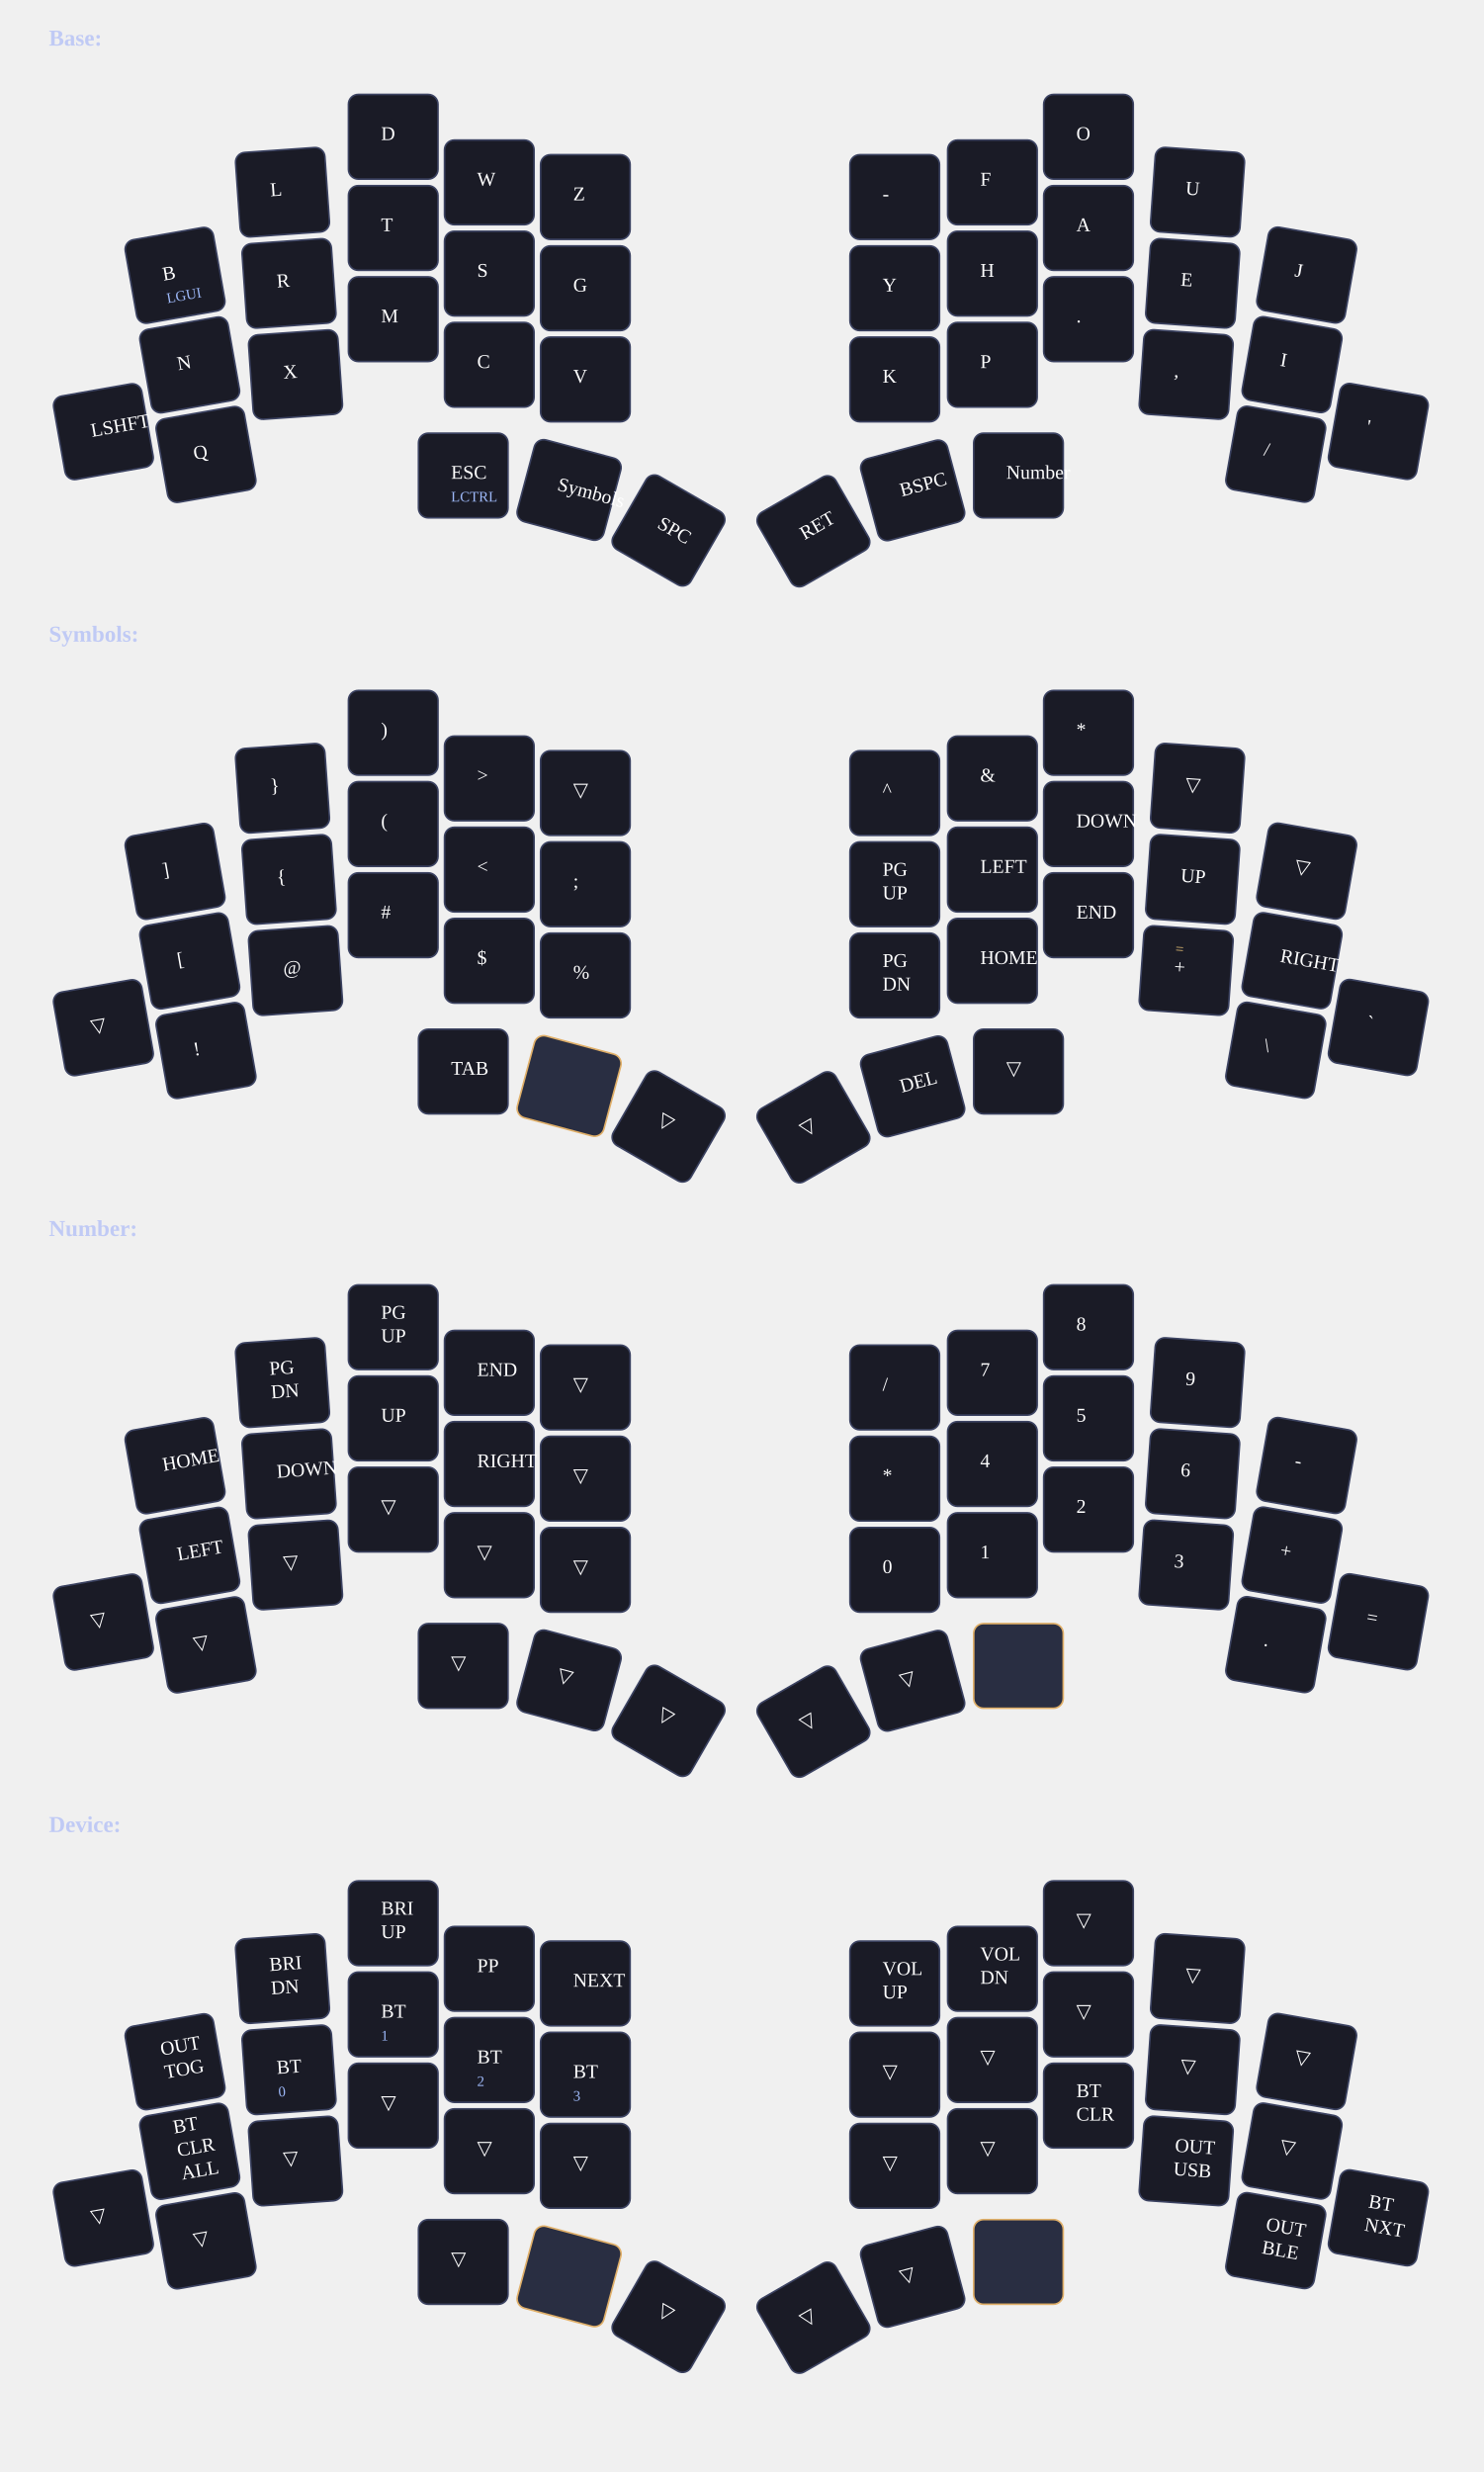
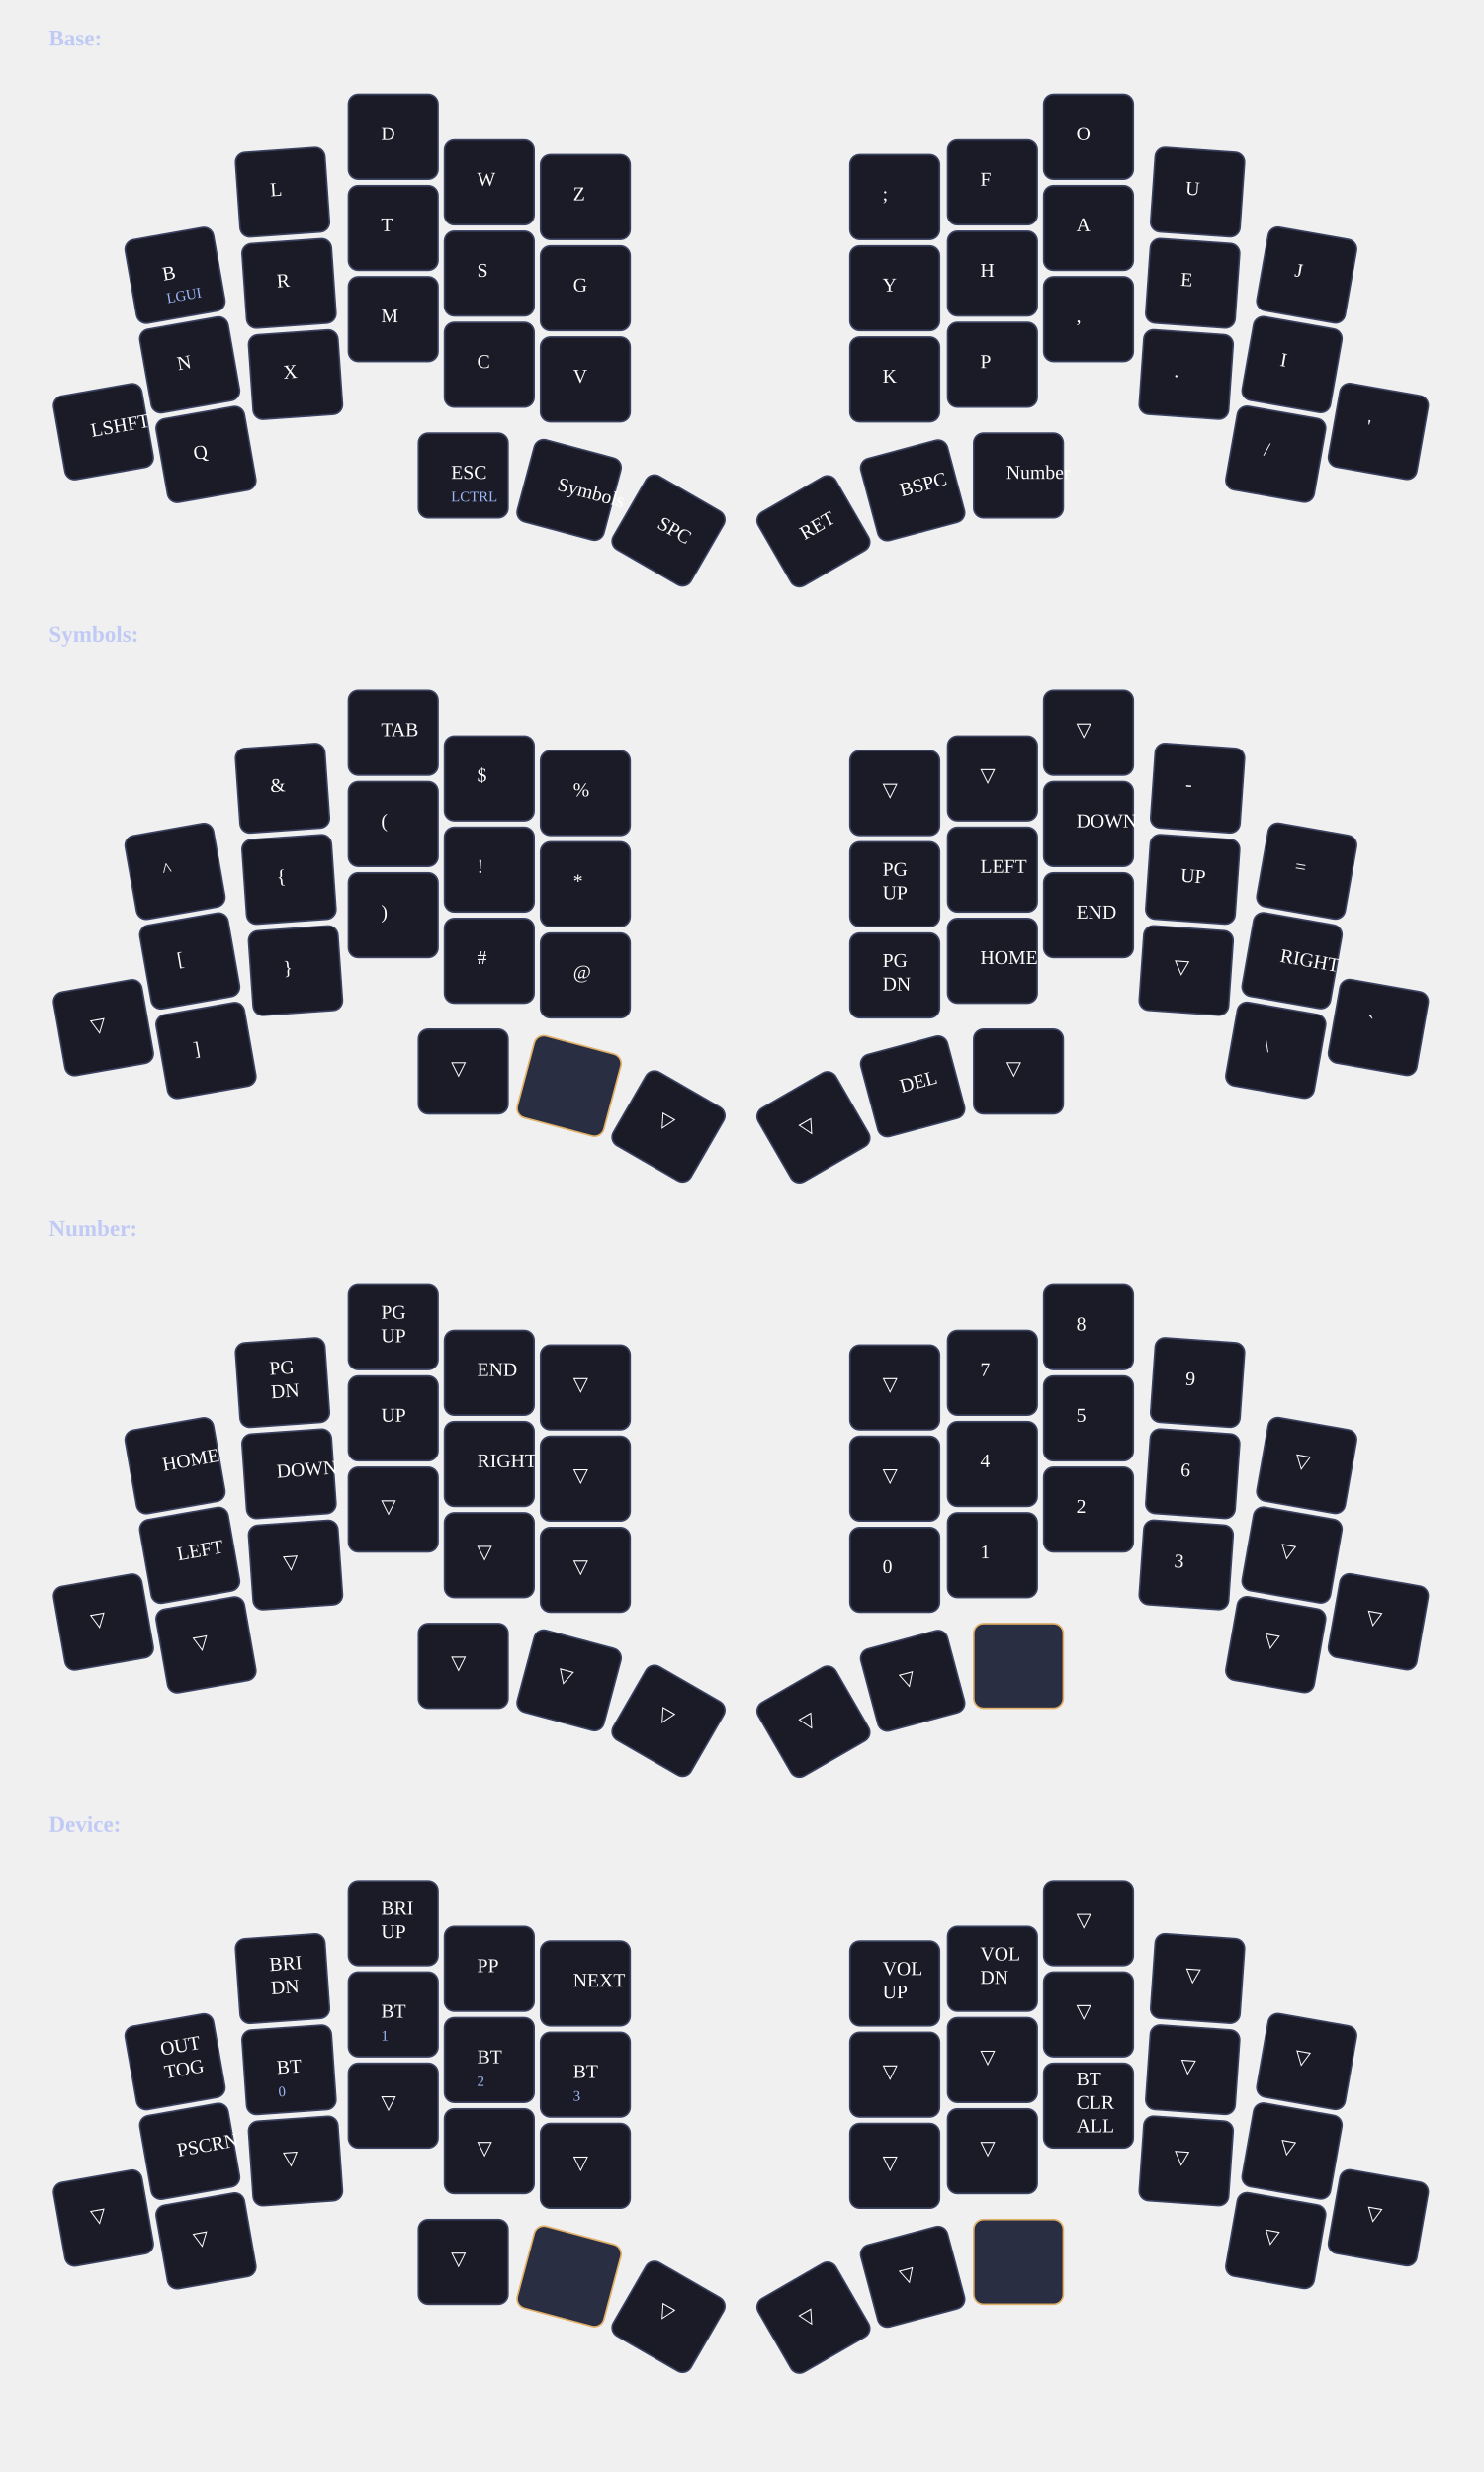
<svg xmlns="http://www.w3.org/2000/svg" width="911" height="1518" viewBox="0 0 911 1518" class="keymap">
  <style>.background { fill: #0f0f14; }
.key { fill: #1a1b26; stroke: #3b4261; stroke-width: 1; }
.key.held { fill: #292e42; stroke: #e0af68; stroke-width: 1; }
.key.ghost { stroke-dasharray: 4,4; stroke: #565f89; stroke-width: 1; }
.keycode { font-size: 10px; font-family: monospace; fill: #c0caf5; text-anchor: middle; dominant-baseline: middle; }
text.tap { font-size: 12px; fill: #ffffff; stroke: none; transform: translateX(-8px); }
text.hold { font-size: 9px; fill: #9db8f8; stroke: none; transform: translate(-8px, 2px); }
text.shifted { font-size: 9px; fill: #f0c878; stroke: none; transform: translate(-8px, 4px); }
.label { font-size: 14px; font-weight: bold; fill: #c0caf5; stroke: none; }
.combo { fill: #bb9af7; stroke: #3b4261; stroke-width: 1; }
</style>
  <g transform="translate(30, 0)" class="layer-Base">
    <text x="0" y="28" class="label" id="Base">Base:</text>
    <g transform="translate(0, 56)">
      <g transform="translate(78, 113) rotate(-10.0)" class="key keypos-0">
        <rect rx="6" ry="6" x="-28" y="-26" width="55" height="52" class="key" />
        <text x="0" y="2" class="key tap">B</text>
        <text x="0" y="14" class="key hold">LGUI</text>
      </g>
      <g transform="translate(144, 62) rotate(-4.0)" class="key keypos-1">
        <rect rx="6" ry="6" x="-28" y="-26" width="55" height="52" class="key" />
        <text x="0" y="2" class="key tap">L</text>
      </g>
      <g transform="translate(212, 28)" class="key keypos-2">
        <rect rx="6" ry="6" x="-28" y="-26" width="55" height="52" class="key" />
        <text x="0" y="2" class="key tap">D</text>
      </g>
      <g transform="translate(271, 56)" class="key keypos-3">
        <rect rx="6" ry="6" x="-28" y="-26" width="55" height="52" class="key" />
        <text x="0" y="2" class="key tap">W</text>
      </g>
      <g transform="translate(330, 65)" class="key keypos-4">
        <rect rx="6" ry="6" x="-28" y="-26" width="55" height="52" class="key" />
        <text x="0" y="2" class="key tap">Z</text>
      </g>
      <g transform="translate(520, 65)" class="key keypos-5">
        <rect rx="6" ry="6" x="-28" y="-26" width="55" height="52" class="key" />
-         <text x="0" y="2" class="key tap">-</text>
+         <text x="0" y="2" class="key tap">;</text>
      </g>
      <g transform="translate(580, 56)" class="key keypos-6">
        <rect rx="6" ry="6" x="-28" y="-26" width="55" height="52" class="key" />
        <text x="0" y="2" class="key tap">F</text>
      </g>
      <g transform="translate(639, 28)" class="key keypos-7">
        <rect rx="6" ry="6" x="-28" y="-26" width="55" height="52" class="key" />
        <text x="0" y="2" class="key tap">O</text>
      </g>
      <g transform="translate(706, 62) rotate(4.0)" class="key keypos-8">
        <rect rx="6" ry="6" x="-28" y="-26" width="55" height="52" class="key" />
        <text x="0" y="2" class="key tap">U</text>
      </g>
      <g transform="translate(773, 113) rotate(10.0)" class="key keypos-9">
        <rect rx="6" ry="6" x="-28" y="-26" width="55" height="52" class="key" />
        <text x="0" y="2" class="key tap">J</text>
      </g>
      <g transform="translate(87, 168) rotate(-10.0)" class="key keypos-10">
        <rect rx="6" ry="6" x="-28" y="-26" width="55" height="52" class="key" />
        <text x="0" y="2" class="key tap">N</text>
      </g>
      <g transform="translate(148, 118) rotate(-4.0)" class="key keypos-11">
        <rect rx="6" ry="6" x="-28" y="-26" width="55" height="52" class="key" />
        <text x="0" y="2" class="key tap">R</text>
      </g>
      <g transform="translate(212, 84)" class="key keypos-12">
        <rect rx="6" ry="6" x="-28" y="-26" width="55" height="52" class="key" />
        <text x="0" y="2" class="key tap">T</text>
      </g>
      <g transform="translate(271, 112)" class="key keypos-13">
        <rect rx="6" ry="6" x="-28" y="-26" width="55" height="52" class="key" />
        <text x="0" y="2" class="key tap">S</text>
      </g>
      <g transform="translate(330, 121)" class="key keypos-14">
        <rect rx="6" ry="6" x="-28" y="-26" width="55" height="52" class="key" />
        <text x="0" y="2" class="key tap">G</text>
      </g>
      <g transform="translate(520, 121)" class="key keypos-15">
        <rect rx="6" ry="6" x="-28" y="-26" width="55" height="52" class="key" />
        <text x="0" y="2" class="key tap">Y</text>
      </g>
      <g transform="translate(580, 112)" class="key keypos-16">
        <rect rx="6" ry="6" x="-28" y="-26" width="55" height="52" class="key" />
        <text x="0" y="2" class="key tap">H</text>
      </g>
      <g transform="translate(639, 84)" class="key keypos-17">
        <rect rx="6" ry="6" x="-28" y="-26" width="55" height="52" class="key" />
        <text x="0" y="2" class="key tap">A</text>
      </g>
      <g transform="translate(703, 118) rotate(4.0)" class="key keypos-18">
        <rect rx="6" ry="6" x="-28" y="-26" width="55" height="52" class="key" />
        <text x="0" y="2" class="key tap">E</text>
      </g>
      <g transform="translate(764, 168) rotate(10.0)" class="key keypos-19">
        <rect rx="6" ry="6" x="-28" y="-26" width="55" height="52" class="key" />
        <text x="0" y="2" class="key tap">I</text>
      </g>
      <g transform="translate(34, 209) rotate(-10.0)" class="key keypos-20">
        <rect rx="6" ry="6" x="-28" y="-26" width="55" height="52" class="key" />
        <text x="0" y="2" class="key tap">LSHFT</text>
      </g>
      <g transform="translate(97, 223) rotate(-10.0)" class="key keypos-21">
        <rect rx="6" ry="6" x="-28" y="-26" width="55" height="52" class="key" />
        <text x="0" y="2" class="key tap">Q</text>
      </g>
      <g transform="translate(152, 174) rotate(-4.0)" class="key keypos-22">
        <rect rx="6" ry="6" x="-28" y="-26" width="55" height="52" class="key" />
        <text x="0" y="2" class="key tap">X</text>
      </g>
      <g transform="translate(212, 140)" class="key keypos-23">
        <rect rx="6" ry="6" x="-28" y="-26" width="55" height="52" class="key" />
        <text x="0" y="2" class="key tap">M</text>
      </g>
      <g transform="translate(271, 168)" class="key keypos-24">
        <rect rx="6" ry="6" x="-28" y="-26" width="55" height="52" class="key" />
        <text x="0" y="2" class="key tap">C</text>
      </g>
      <g transform="translate(330, 177)" class="key keypos-25">
        <rect rx="6" ry="6" x="-28" y="-26" width="55" height="52" class="key" />
        <text x="0" y="2" class="key tap">V</text>
      </g>
      <g transform="translate(520, 177)" class="key keypos-26">
        <rect rx="6" ry="6" x="-28" y="-26" width="55" height="52" class="key" />
        <text x="0" y="2" class="key tap">K</text>
      </g>
      <g transform="translate(580, 168)" class="key keypos-27">
        <rect rx="6" ry="6" x="-28" y="-26" width="55" height="52" class="key" />
        <text x="0" y="2" class="key tap">P</text>
      </g>
      <g transform="translate(639, 140)" class="key keypos-28">
        <rect rx="6" ry="6" x="-28" y="-26" width="55" height="52" class="key" />
+         <text x="0" y="2" class="key tap">,</text>
+       </g>
+       <g transform="translate(699, 174) rotate(4.0)" class="key keypos-29">
+         <rect rx="6" ry="6" x="-28" y="-26" width="55" height="52" class="key" />
        <text x="0" y="2" class="key tap">.</text>
-       </g>
-       <g transform="translate(699, 174) rotate(4.0)" class="key keypos-29">
-         <rect rx="6" ry="6" x="-28" y="-26" width="55" height="52" class="key" />
-         <text x="0" y="2" class="key tap">,</text>
      </g>
      <g transform="translate(754, 223) rotate(10.0)" class="key keypos-30">
        <rect rx="6" ry="6" x="-28" y="-26" width="55" height="52" class="key" />
        <text x="0" y="2" class="key tap">/</text>
      </g>
      <g transform="translate(817, 209) rotate(10.0)" class="key keypos-31">
        <rect rx="6" ry="6" x="-28" y="-26" width="55" height="52" class="key" />
        <text x="0" y="2" class="key tap">'</text>
      </g>
      <g transform="translate(255, 236)" class="key keypos-32">
        <rect rx="6" ry="6" x="-28" y="-26" width="55" height="52" class="key" />
        <text x="0" y="2" class="key tap">ESC</text>
        <text x="0" y="14" class="key hold">LCTRL</text>
      </g>
      <g transform="translate(320, 245) rotate(15.0)" class="key keypos-33">
        <rect rx="6" ry="6" x="-28" y="-26" width="55" height="52" class="key" />
        <a href="#Symbols">
          <text x="0" y="2" class="key tap layer-activator">Symbols</text>
        </a>
      </g>
      <g transform="translate(381, 270) rotate(30.0)" class="key keypos-34">
        <rect rx="6" ry="6" x="-28" y="-26" width="55" height="52" class="key" />
        <text x="0" y="2" class="key tap">SPC</text>
      </g>
      <g transform="translate(470, 270) rotate(-30.0)" class="key keypos-35">
        <rect rx="6" ry="6" x="-28" y="-26" width="55" height="52" class="key" />
        <text x="0" y="2" class="key tap">RET</text>
      </g>
      <g transform="translate(531, 245) rotate(-15.0)" class="key keypos-36">
        <rect rx="6" ry="6" x="-28" y="-26" width="55" height="52" class="key" />
        <text x="0" y="2" class="key tap">BSPC</text>
      </g>
      <g transform="translate(596, 236)" class="key keypos-37">
        <rect rx="6" ry="6" x="-28" y="-26" width="55" height="52" class="key" />
        <a href="#Number">
          <text x="0" y="2" class="key tap layer-activator">Number</text>
        </a>
      </g>
    </g>
  </g>
  <g transform="translate(30, 366)" class="layer-Symbols">
    <text x="0" y="28" class="label" id="Symbols">Symbols:</text>
    <g transform="translate(0, 56)">
      <g transform="translate(78, 113) rotate(-10.0)" class="key keypos-0">
        <rect rx="6" ry="6" x="-28" y="-26" width="55" height="52" class="key" />
-         <text x="0" y="2" class="key tap">]</text>
+         <text x="0" y="2" class="key tap">^</text>
      </g>
      <g transform="translate(144, 62) rotate(-4.0)" class="key keypos-1">
        <rect rx="6" ry="6" x="-28" y="-26" width="55" height="52" class="key" />
-         <text x="0" y="2" class="key tap">}</text>
+         <text x="0" y="2" class="key tap">&amp;</text>
      </g>
      <g transform="translate(212, 28)" class="key keypos-2">
        <rect rx="6" ry="6" x="-28" y="-26" width="55" height="52" class="key" />
-         <text x="0" y="2" class="key tap">)</text>
+         <text x="0" y="2" class="key tap">TAB</text>
      </g>
      <g transform="translate(271, 56)" class="key keypos-3">
        <rect rx="6" ry="6" x="-28" y="-26" width="55" height="52" class="key" />
-         <text x="0" y="2" class="key tap">&gt;</text>
-       </g>
-       <g transform="translate(330, 65)" class="key trans keypos-4">
-         <rect rx="6" ry="6" x="-28" y="-26" width="55" height="52" class="key trans" />
-         <text x="0" y="2" class="key trans tap">▽</text>
-       </g>
-       <g transform="translate(520, 65)" class="key keypos-5">
-         <rect rx="6" ry="6" x="-28" y="-26" width="55" height="52" class="key" />
-         <text x="0" y="2" class="key tap">^</text>
-       </g>
-       <g transform="translate(580, 56)" class="key keypos-6">
-         <rect rx="6" ry="6" x="-28" y="-26" width="55" height="52" class="key" />
-         <text x="0" y="2" class="key tap">&amp;</text>
-       </g>
-       <g transform="translate(639, 28)" class="key keypos-7">
+         <text x="0" y="2" class="key tap">$</text>
+       </g>
+       <g transform="translate(330, 65)" class="key keypos-4">
+         <rect rx="6" ry="6" x="-28" y="-26" width="55" height="52" class="key" />
+         <text x="0" y="2" class="key tap">%</text>
+       </g>
+       <g transform="translate(520, 65)" class="key trans keypos-5">
+         <rect rx="6" ry="6" x="-28" y="-26" width="55" height="52" class="key trans" />
+         <text x="0" y="2" class="key trans tap">▽</text>
+       </g>
+       <g transform="translate(580, 56)" class="key trans keypos-6">
+         <rect rx="6" ry="6" x="-28" y="-26" width="55" height="52" class="key trans" />
+         <text x="0" y="2" class="key trans tap">▽</text>
+       </g>
+       <g transform="translate(639, 28)" class="key trans keypos-7">
+         <rect rx="6" ry="6" x="-28" y="-26" width="55" height="52" class="key trans" />
+         <text x="0" y="2" class="key trans tap">▽</text>
+       </g>
+       <g transform="translate(706, 62) rotate(4.0)" class="key keypos-8">
+         <rect rx="6" ry="6" x="-28" y="-26" width="55" height="52" class="key" />
+         <text x="0" y="2" class="key tap">-</text>
+       </g>
+       <g transform="translate(773, 113) rotate(10.0)" class="key keypos-9">
+         <rect rx="6" ry="6" x="-28" y="-26" width="55" height="52" class="key" />
+         <text x="0" y="2" class="key tap">=</text>
+       </g>
+       <g transform="translate(87, 168) rotate(-10.0)" class="key keypos-10">
+         <rect rx="6" ry="6" x="-28" y="-26" width="55" height="52" class="key" />
+         <text x="0" y="2" class="key tap">[</text>
+       </g>
+       <g transform="translate(148, 118) rotate(-4.0)" class="key keypos-11">
+         <rect rx="6" ry="6" x="-28" y="-26" width="55" height="52" class="key" />
+         <text x="0" y="2" class="key tap">{</text>
+       </g>
+       <g transform="translate(212, 84)" class="key keypos-12">
+         <rect rx="6" ry="6" x="-28" y="-26" width="55" height="52" class="key" />
+         <text x="0" y="2" class="key tap">(</text>
+       </g>
+       <g transform="translate(271, 112)" class="key keypos-13">
+         <rect rx="6" ry="6" x="-28" y="-26" width="55" height="52" class="key" />
+         <text x="0" y="2" class="key tap">!</text>
+       </g>
+       <g transform="translate(330, 121)" class="key keypos-14">
        <rect rx="6" ry="6" x="-28" y="-26" width="55" height="52" class="key" />
        <text x="0" y="2" class="key tap">*</text>
-       </g>
-       <g transform="translate(706, 62) rotate(4.0)" class="key trans keypos-8">
-         <rect rx="6" ry="6" x="-28" y="-26" width="55" height="52" class="key trans" />
-         <text x="0" y="2" class="key trans tap">▽</text>
-       </g>
-       <g transform="translate(773, 113) rotate(10.0)" class="key trans keypos-9">
-         <rect rx="6" ry="6" x="-28" y="-26" width="55" height="52" class="key trans" />
-         <text x="0" y="2" class="key trans tap">▽</text>
-       </g>
-       <g transform="translate(87, 168) rotate(-10.0)" class="key keypos-10">
-         <rect rx="6" ry="6" x="-28" y="-26" width="55" height="52" class="key" />
-         <text x="0" y="2" class="key tap">[</text>
-       </g>
-       <g transform="translate(148, 118) rotate(-4.0)" class="key keypos-11">
-         <rect rx="6" ry="6" x="-28" y="-26" width="55" height="52" class="key" />
-         <text x="0" y="2" class="key tap">{</text>
-       </g>
-       <g transform="translate(212, 84)" class="key keypos-12">
-         <rect rx="6" ry="6" x="-28" y="-26" width="55" height="52" class="key" />
-         <text x="0" y="2" class="key tap">(</text>
-       </g>
-       <g transform="translate(271, 112)" class="key keypos-13">
-         <rect rx="6" ry="6" x="-28" y="-26" width="55" height="52" class="key" />
-         <text x="0" y="2" class="key tap">&lt;</text>
-       </g>
-       <g transform="translate(330, 121)" class="key keypos-14">
-         <rect rx="6" ry="6" x="-28" y="-26" width="55" height="52" class="key" />
-         <text x="0" y="2" class="key tap">;</text>
      </g>
      <g transform="translate(520, 121)" class="key keypos-15">
        <rect rx="6" ry="6" x="-28" y="-26" width="55" height="52" class="key" />
        <text x="0" y="2" class="key tap">
          <tspan x="0" dy="-0.6em">PG</tspan>
          <tspan x="0" dy="1.2em">UP</tspan>
        </text>
      </g>
      <g transform="translate(580, 112)" class="key keypos-16">
        <rect rx="6" ry="6" x="-28" y="-26" width="55" height="52" class="key" />
        <text x="0" y="2" class="key tap">LEFT</text>
      </g>
      <g transform="translate(639, 84)" class="key keypos-17">
        <rect rx="6" ry="6" x="-28" y="-26" width="55" height="52" class="key" />
        <text x="0" y="2" class="key tap">DOWN</text>
      </g>
      <g transform="translate(703, 118) rotate(4.0)" class="key keypos-18">
        <rect rx="6" ry="6" x="-28" y="-26" width="55" height="52" class="key" />
        <text x="0" y="2" class="key tap">UP</text>
      </g>
      <g transform="translate(764, 168) rotate(10.0)" class="key keypos-19">
        <rect rx="6" ry="6" x="-28" y="-26" width="55" height="52" class="key" />
        <text x="0" y="2" class="key tap">RIGHT</text>
      </g>
      <g transform="translate(34, 209) rotate(-10.0)" class="key trans keypos-20">
        <rect rx="6" ry="6" x="-28" y="-26" width="55" height="52" class="key trans" />
        <text x="0" y="2" class="key trans tap">▽</text>
      </g>
      <g transform="translate(97, 223) rotate(-10.0)" class="key keypos-21">
        <rect rx="6" ry="6" x="-28" y="-26" width="55" height="52" class="key" />
-         <text x="0" y="2" class="key tap">!</text>
+         <text x="0" y="2" class="key tap">]</text>
      </g>
      <g transform="translate(152, 174) rotate(-4.0)" class="key keypos-22">
        <rect rx="6" ry="6" x="-28" y="-26" width="55" height="52" class="key" />
+         <text x="0" y="2" class="key tap">}</text>
+       </g>
+       <g transform="translate(212, 140)" class="key keypos-23">
+         <rect rx="6" ry="6" x="-28" y="-26" width="55" height="52" class="key" />
+         <text x="0" y="2" class="key tap">)</text>
+       </g>
+       <g transform="translate(271, 168)" class="key keypos-24">
+         <rect rx="6" ry="6" x="-28" y="-26" width="55" height="52" class="key" />
+         <text x="0" y="2" class="key tap">#</text>
+       </g>
+       <g transform="translate(330, 177)" class="key keypos-25">
+         <rect rx="6" ry="6" x="-28" y="-26" width="55" height="52" class="key" />
        <text x="0" y="2" class="key tap">@</text>
-       </g>
-       <g transform="translate(212, 140)" class="key keypos-23">
-         <rect rx="6" ry="6" x="-28" y="-26" width="55" height="52" class="key" />
-         <text x="0" y="2" class="key tap">#</text>
-       </g>
-       <g transform="translate(271, 168)" class="key keypos-24">
-         <rect rx="6" ry="6" x="-28" y="-26" width="55" height="52" class="key" />
-         <text x="0" y="2" class="key tap">$</text>
-       </g>
-       <g transform="translate(330, 177)" class="key keypos-25">
-         <rect rx="6" ry="6" x="-28" y="-26" width="55" height="52" class="key" />
-         <text x="0" y="2" class="key tap">%</text>
      </g>
      <g transform="translate(520, 177)" class="key keypos-26">
        <rect rx="6" ry="6" x="-28" y="-26" width="55" height="52" class="key" />
        <text x="0" y="2" class="key tap">
          <tspan x="0" dy="-0.6em">PG</tspan>
          <tspan x="0" dy="1.2em">DN</tspan>
        </text>
      </g>
      <g transform="translate(580, 168)" class="key keypos-27">
        <rect rx="6" ry="6" x="-28" y="-26" width="55" height="52" class="key" />
        <text x="0" y="2" class="key tap">HOME</text>
      </g>
      <g transform="translate(639, 140)" class="key keypos-28">
        <rect rx="6" ry="6" x="-28" y="-26" width="55" height="52" class="key" />
        <text x="0" y="2" class="key tap">END</text>
      </g>
-       <g transform="translate(699, 174) rotate(4.0)" class="key keypos-29">
-         <rect rx="6" ry="6" x="-28" y="-26" width="55" height="52" class="key" />
-         <text x="0" y="2" class="key tap">+</text>
-         <text x="0" y="-14" class="key shifted">=</text>
+       <g transform="translate(699, 174) rotate(4.0)" class="key trans keypos-29">
+         <rect rx="6" ry="6" x="-28" y="-26" width="55" height="52" class="key trans" />
+         <text x="0" y="2" class="key trans tap">▽</text>
      </g>
      <g transform="translate(754, 223) rotate(10.0)" class="key keypos-30">
        <rect rx="6" ry="6" x="-28" y="-26" width="55" height="52" class="key" />
        <text x="0" y="2" class="key tap">\</text>
      </g>
      <g transform="translate(817, 209) rotate(10.0)" class="key keypos-31">
        <rect rx="6" ry="6" x="-28" y="-26" width="55" height="52" class="key" />
        <text x="0" y="2" class="key tap">`</text>
      </g>
-       <g transform="translate(255, 236)" class="key keypos-32">
-         <rect rx="6" ry="6" x="-28" y="-26" width="55" height="52" class="key" />
-         <text x="0" y="2" class="key tap">TAB</text>
+       <g transform="translate(255, 236)" class="key trans keypos-32">
+         <rect rx="6" ry="6" x="-28" y="-26" width="55" height="52" class="key trans" />
+         <text x="0" y="2" class="key trans tap">▽</text>
      </g>
      <g transform="translate(320, 245) rotate(15.0)" class="key held keypos-33">
        <rect rx="6" ry="6" x="-28" y="-26" width="55" height="52" class="key held" />
      </g>
      <g transform="translate(381, 270) rotate(30.0)" class="key trans keypos-34">
        <rect rx="6" ry="6" x="-28" y="-26" width="55" height="52" class="key trans" />
        <text x="0" y="2" class="key trans tap">▽</text>
      </g>
      <g transform="translate(470, 270) rotate(-30.0)" class="key trans keypos-35">
        <rect rx="6" ry="6" x="-28" y="-26" width="55" height="52" class="key trans" />
        <text x="0" y="2" class="key trans tap">▽</text>
      </g>
      <g transform="translate(531, 245) rotate(-15.0)" class="key keypos-36">
        <rect rx="6" ry="6" x="-28" y="-26" width="55" height="52" class="key" />
        <text x="0" y="2" class="key tap">DEL</text>
      </g>
      <g transform="translate(596, 236)" class="key trans keypos-37">
        <rect rx="6" ry="6" x="-28" y="-26" width="55" height="52" class="key trans" />
        <text x="0" y="2" class="key trans tap">▽</text>
      </g>
    </g>
  </g>
  <g transform="translate(30, 731)" class="layer-Number">
    <text x="0" y="28" class="label" id="Number">Number:</text>
    <g transform="translate(0, 56)">
      <g transform="translate(78, 113) rotate(-10.0)" class="key keypos-0">
        <rect rx="6" ry="6" x="-28" y="-26" width="55" height="52" class="key" />
        <text x="0" y="2" class="key tap">HOME</text>
      </g>
      <g transform="translate(144, 62) rotate(-4.0)" class="key keypos-1">
        <rect rx="6" ry="6" x="-28" y="-26" width="55" height="52" class="key" />
        <text x="0" y="2" class="key tap">
          <tspan x="0" dy="-0.6em">PG</tspan>
          <tspan x="0" dy="1.2em">DN</tspan>
        </text>
      </g>
      <g transform="translate(212, 28)" class="key keypos-2">
        <rect rx="6" ry="6" x="-28" y="-26" width="55" height="52" class="key" />
        <text x="0" y="2" class="key tap">
          <tspan x="0" dy="-0.6em">PG</tspan>
          <tspan x="0" dy="1.2em">UP</tspan>
        </text>
      </g>
      <g transform="translate(271, 56)" class="key keypos-3">
        <rect rx="6" ry="6" x="-28" y="-26" width="55" height="52" class="key" />
        <text x="0" y="2" class="key tap">END</text>
      </g>
      <g transform="translate(330, 65)" class="key trans keypos-4">
        <rect rx="6" ry="6" x="-28" y="-26" width="55" height="52" class="key trans" />
        <text x="0" y="2" class="key trans tap">▽</text>
      </g>
-       <g transform="translate(520, 65)" class="key keypos-5">
-         <rect rx="6" ry="6" x="-28" y="-26" width="55" height="52" class="key" />
-         <text x="0" y="2" class="key tap">/</text>
+       <g transform="translate(520, 65)" class="key trans keypos-5">
+         <rect rx="6" ry="6" x="-28" y="-26" width="55" height="52" class="key trans" />
+         <text x="0" y="2" class="key trans tap">▽</text>
      </g>
      <g transform="translate(580, 56)" class="key keypos-6">
        <rect rx="6" ry="6" x="-28" y="-26" width="55" height="52" class="key" />
        <text x="0" y="2" class="key tap">7</text>
      </g>
      <g transform="translate(639, 28)" class="key keypos-7">
        <rect rx="6" ry="6" x="-28" y="-26" width="55" height="52" class="key" />
        <text x="0" y="2" class="key tap">8</text>
      </g>
      <g transform="translate(706, 62) rotate(4.0)" class="key keypos-8">
        <rect rx="6" ry="6" x="-28" y="-26" width="55" height="52" class="key" />
        <text x="0" y="2" class="key tap">9</text>
      </g>
-       <g transform="translate(773, 113) rotate(10.0)" class="key keypos-9">
-         <rect rx="6" ry="6" x="-28" y="-26" width="55" height="52" class="key" />
-         <text x="0" y="2" class="key tap">-</text>
+       <g transform="translate(773, 113) rotate(10.0)" class="key trans keypos-9">
+         <rect rx="6" ry="6" x="-28" y="-26" width="55" height="52" class="key trans" />
+         <text x="0" y="2" class="key trans tap">▽</text>
      </g>
      <g transform="translate(87, 168) rotate(-10.0)" class="key keypos-10">
        <rect rx="6" ry="6" x="-28" y="-26" width="55" height="52" class="key" />
        <text x="0" y="2" class="key tap">LEFT</text>
      </g>
      <g transform="translate(148, 118) rotate(-4.0)" class="key keypos-11">
        <rect rx="6" ry="6" x="-28" y="-26" width="55" height="52" class="key" />
        <text x="0" y="2" class="key tap">DOWN</text>
      </g>
      <g transform="translate(212, 84)" class="key keypos-12">
        <rect rx="6" ry="6" x="-28" y="-26" width="55" height="52" class="key" />
        <text x="0" y="2" class="key tap">UP</text>
      </g>
      <g transform="translate(271, 112)" class="key keypos-13">
        <rect rx="6" ry="6" x="-28" y="-26" width="55" height="52" class="key" />
        <text x="0" y="2" class="key tap">RIGHT</text>
      </g>
      <g transform="translate(330, 121)" class="key trans keypos-14">
        <rect rx="6" ry="6" x="-28" y="-26" width="55" height="52" class="key trans" />
        <text x="0" y="2" class="key trans tap">▽</text>
      </g>
-       <g transform="translate(520, 121)" class="key keypos-15">
-         <rect rx="6" ry="6" x="-28" y="-26" width="55" height="52" class="key" />
-         <text x="0" y="2" class="key tap">*</text>
+       <g transform="translate(520, 121)" class="key trans keypos-15">
+         <rect rx="6" ry="6" x="-28" y="-26" width="55" height="52" class="key trans" />
+         <text x="0" y="2" class="key trans tap">▽</text>
      </g>
      <g transform="translate(580, 112)" class="key keypos-16">
        <rect rx="6" ry="6" x="-28" y="-26" width="55" height="52" class="key" />
        <text x="0" y="2" class="key tap">4</text>
      </g>
      <g transform="translate(639, 84)" class="key keypos-17">
        <rect rx="6" ry="6" x="-28" y="-26" width="55" height="52" class="key" />
        <text x="0" y="2" class="key tap">5</text>
      </g>
      <g transform="translate(703, 118) rotate(4.0)" class="key keypos-18">
        <rect rx="6" ry="6" x="-28" y="-26" width="55" height="52" class="key" />
        <text x="0" y="2" class="key tap">6</text>
      </g>
-       <g transform="translate(764, 168) rotate(10.0)" class="key keypos-19">
-         <rect rx="6" ry="6" x="-28" y="-26" width="55" height="52" class="key" />
-         <text x="0" y="2" class="key tap">+</text>
+       <g transform="translate(764, 168) rotate(10.0)" class="key trans keypos-19">
+         <rect rx="6" ry="6" x="-28" y="-26" width="55" height="52" class="key trans" />
+         <text x="0" y="2" class="key trans tap">▽</text>
      </g>
      <g transform="translate(34, 209) rotate(-10.0)" class="key trans keypos-20">
        <rect rx="6" ry="6" x="-28" y="-26" width="55" height="52" class="key trans" />
        <text x="0" y="2" class="key trans tap">▽</text>
      </g>
      <g transform="translate(97, 223) rotate(-10.0)" class="key trans keypos-21">
        <rect rx="6" ry="6" x="-28" y="-26" width="55" height="52" class="key trans" />
        <text x="0" y="2" class="key trans tap">▽</text>
      </g>
      <g transform="translate(152, 174) rotate(-4.0)" class="key trans keypos-22">
        <rect rx="6" ry="6" x="-28" y="-26" width="55" height="52" class="key trans" />
        <text x="0" y="2" class="key trans tap">▽</text>
      </g>
      <g transform="translate(212, 140)" class="key trans keypos-23">
        <rect rx="6" ry="6" x="-28" y="-26" width="55" height="52" class="key trans" />
        <text x="0" y="2" class="key trans tap">▽</text>
      </g>
      <g transform="translate(271, 168)" class="key trans keypos-24">
        <rect rx="6" ry="6" x="-28" y="-26" width="55" height="52" class="key trans" />
        <text x="0" y="2" class="key trans tap">▽</text>
      </g>
      <g transform="translate(330, 177)" class="key trans keypos-25">
        <rect rx="6" ry="6" x="-28" y="-26" width="55" height="52" class="key trans" />
        <text x="0" y="2" class="key trans tap">▽</text>
      </g>
      <g transform="translate(520, 177)" class="key keypos-26">
        <rect rx="6" ry="6" x="-28" y="-26" width="55" height="52" class="key" />
        <text x="0" y="2" class="key tap">0</text>
      </g>
      <g transform="translate(580, 168)" class="key keypos-27">
        <rect rx="6" ry="6" x="-28" y="-26" width="55" height="52" class="key" />
        <text x="0" y="2" class="key tap">1</text>
      </g>
      <g transform="translate(639, 140)" class="key keypos-28">
        <rect rx="6" ry="6" x="-28" y="-26" width="55" height="52" class="key" />
        <text x="0" y="2" class="key tap">2</text>
      </g>
      <g transform="translate(699, 174) rotate(4.0)" class="key keypos-29">
        <rect rx="6" ry="6" x="-28" y="-26" width="55" height="52" class="key" />
        <text x="0" y="2" class="key tap">3</text>
      </g>
-       <g transform="translate(754, 223) rotate(10.0)" class="key keypos-30">
-         <rect rx="6" ry="6" x="-28" y="-26" width="55" height="52" class="key" />
-         <text x="0" y="2" class="key tap">.</text>
-       </g>
-       <g transform="translate(817, 209) rotate(10.0)" class="key keypos-31">
-         <rect rx="6" ry="6" x="-28" y="-26" width="55" height="52" class="key" />
-         <text x="0" y="2" class="key tap">=</text>
+       <g transform="translate(754, 223) rotate(10.0)" class="key trans keypos-30">
+         <rect rx="6" ry="6" x="-28" y="-26" width="55" height="52" class="key trans" />
+         <text x="0" y="2" class="key trans tap">▽</text>
+       </g>
+       <g transform="translate(817, 209) rotate(10.0)" class="key trans keypos-31">
+         <rect rx="6" ry="6" x="-28" y="-26" width="55" height="52" class="key trans" />
+         <text x="0" y="2" class="key trans tap">▽</text>
      </g>
      <g transform="translate(255, 236)" class="key trans keypos-32">
        <rect rx="6" ry="6" x="-28" y="-26" width="55" height="52" class="key trans" />
        <text x="0" y="2" class="key trans tap">▽</text>
      </g>
      <g transform="translate(320, 245) rotate(15.0)" class="key trans keypos-33">
        <rect rx="6" ry="6" x="-28" y="-26" width="55" height="52" class="key trans" />
        <text x="0" y="2" class="key trans tap">▽</text>
      </g>
      <g transform="translate(381, 270) rotate(30.0)" class="key trans keypos-34">
        <rect rx="6" ry="6" x="-28" y="-26" width="55" height="52" class="key trans" />
        <text x="0" y="2" class="key trans tap">▽</text>
      </g>
      <g transform="translate(470, 270) rotate(-30.0)" class="key trans keypos-35">
        <rect rx="6" ry="6" x="-28" y="-26" width="55" height="52" class="key trans" />
        <text x="0" y="2" class="key trans tap">▽</text>
      </g>
      <g transform="translate(531, 245) rotate(-15.0)" class="key trans keypos-36">
        <rect rx="6" ry="6" x="-28" y="-26" width="55" height="52" class="key trans" />
        <text x="0" y="2" class="key trans tap">▽</text>
      </g>
      <g transform="translate(596, 236)" class="key held keypos-37">
        <rect rx="6" ry="6" x="-28" y="-26" width="55" height="52" class="key held" />
      </g>
    </g>
  </g>
  <g transform="translate(30, 1097)" class="layer-Device">
    <text x="0" y="28" class="label" id="Device">Device:</text>
    <g transform="translate(0, 56)">
      <g transform="translate(78, 113) rotate(-10.0)" class="key keypos-0">
        <rect rx="6" ry="6" x="-28" y="-26" width="55" height="52" class="key" />
        <text x="0" y="2" class="key tap">
          <tspan x="0" dy="-0.6em">OUT</tspan>
          <tspan x="0" dy="1.2em">TOG</tspan>
        </text>
      </g>
      <g transform="translate(144, 62) rotate(-4.0)" class="key keypos-1">
        <rect rx="6" ry="6" x="-28" y="-26" width="55" height="52" class="key" />
        <text x="0" y="2" class="key tap">
          <tspan x="0" dy="-0.6em">BRI</tspan>
          <tspan x="0" dy="1.2em">DN</tspan>
        </text>
      </g>
      <g transform="translate(212, 28)" class="key keypos-2">
        <rect rx="6" ry="6" x="-28" y="-26" width="55" height="52" class="key" />
        <text x="0" y="2" class="key tap">
          <tspan x="0" dy="-0.6em">BRI</tspan>
          <tspan x="0" dy="1.2em">UP</tspan>
        </text>
      </g>
      <g transform="translate(271, 56)" class="key keypos-3">
        <rect rx="6" ry="6" x="-28" y="-26" width="55" height="52" class="key" />
        <text x="0" y="2" class="key tap">PP</text>
      </g>
      <g transform="translate(330, 65)" class="key keypos-4">
        <rect rx="6" ry="6" x="-28" y="-26" width="55" height="52" class="key" />
        <text x="0" y="2" class="key tap">NEXT</text>
      </g>
      <g transform="translate(520, 65)" class="key keypos-5">
        <rect rx="6" ry="6" x="-28" y="-26" width="55" height="52" class="key" />
        <text x="0" y="2" class="key tap">
          <tspan x="0" dy="-0.6em">VOL</tspan>
          <tspan x="0" dy="1.2em">UP</tspan>
        </text>
      </g>
      <g transform="translate(580, 56)" class="key keypos-6">
        <rect rx="6" ry="6" x="-28" y="-26" width="55" height="52" class="key" />
        <text x="0" y="2" class="key tap">
          <tspan x="0" dy="-0.6em">VOL</tspan>
          <tspan x="0" dy="1.2em">DN</tspan>
        </text>
      </g>
      <g transform="translate(639, 28)" class="key trans keypos-7">
        <rect rx="6" ry="6" x="-28" y="-26" width="55" height="52" class="key trans" />
        <text x="0" y="2" class="key trans tap">▽</text>
      </g>
      <g transform="translate(706, 62) rotate(4.0)" class="key trans keypos-8">
        <rect rx="6" ry="6" x="-28" y="-26" width="55" height="52" class="key trans" />
        <text x="0" y="2" class="key trans tap">▽</text>
      </g>
      <g transform="translate(773, 113) rotate(10.0)" class="key trans keypos-9">
        <rect rx="6" ry="6" x="-28" y="-26" width="55" height="52" class="key trans" />
        <text x="0" y="2" class="key trans tap">▽</text>
      </g>
      <g transform="translate(87, 168) rotate(-10.0)" class="key keypos-10">
        <rect rx="6" ry="6" x="-28" y="-26" width="55" height="52" class="key" />
+         <text x="0" y="2" class="key tap">PSCRN</text>
+       </g>
+       <g transform="translate(148, 118) rotate(-4.0)" class="key keypos-11">
+         <rect rx="6" ry="6" x="-28" y="-26" width="55" height="52" class="key" />
+         <text x="0" y="2" class="key tap">BT</text>
+         <text x="0" y="14" class="key hold">0</text>
+       </g>
+       <g transform="translate(212, 84)" class="key keypos-12">
+         <rect rx="6" ry="6" x="-28" y="-26" width="55" height="52" class="key" />
+         <text x="0" y="2" class="key tap">BT</text>
+         <text x="0" y="14" class="key hold">1</text>
+       </g>
+       <g transform="translate(271, 112)" class="key keypos-13">
+         <rect rx="6" ry="6" x="-28" y="-26" width="55" height="52" class="key" />
+         <text x="0" y="2" class="key tap">BT</text>
+         <text x="0" y="14" class="key hold">2</text>
+       </g>
+       <g transform="translate(330, 121)" class="key keypos-14">
+         <rect rx="6" ry="6" x="-28" y="-26" width="55" height="52" class="key" />
+         <text x="0" y="2" class="key tap">BT</text>
+         <text x="0" y="14" class="key hold">3</text>
+       </g>
+       <g transform="translate(520, 121)" class="key trans keypos-15">
+         <rect rx="6" ry="6" x="-28" y="-26" width="55" height="52" class="key trans" />
+         <text x="0" y="2" class="key trans tap">▽</text>
+       </g>
+       <g transform="translate(580, 112)" class="key trans keypos-16">
+         <rect rx="6" ry="6" x="-28" y="-26" width="55" height="52" class="key trans" />
+         <text x="0" y="2" class="key trans tap">▽</text>
+       </g>
+       <g transform="translate(639, 84)" class="key trans keypos-17">
+         <rect rx="6" ry="6" x="-28" y="-26" width="55" height="52" class="key trans" />
+         <text x="0" y="2" class="key trans tap">▽</text>
+       </g>
+       <g transform="translate(703, 118) rotate(4.0)" class="key trans keypos-18">
+         <rect rx="6" ry="6" x="-28" y="-26" width="55" height="52" class="key trans" />
+         <text x="0" y="2" class="key trans tap">▽</text>
+       </g>
+       <g transform="translate(764, 168) rotate(10.0)" class="key trans keypos-19">
+         <rect rx="6" ry="6" x="-28" y="-26" width="55" height="52" class="key trans" />
+         <text x="0" y="2" class="key trans tap">▽</text>
+       </g>
+       <g transform="translate(34, 209) rotate(-10.0)" class="key trans keypos-20">
+         <rect rx="6" ry="6" x="-28" y="-26" width="55" height="52" class="key trans" />
+         <text x="0" y="2" class="key trans tap">▽</text>
+       </g>
+       <g transform="translate(97, 223) rotate(-10.0)" class="key trans keypos-21">
+         <rect rx="6" ry="6" x="-28" y="-26" width="55" height="52" class="key trans" />
+         <text x="0" y="2" class="key trans tap">▽</text>
+       </g>
+       <g transform="translate(152, 174) rotate(-4.0)" class="key trans keypos-22">
+         <rect rx="6" ry="6" x="-28" y="-26" width="55" height="52" class="key trans" />
+         <text x="0" y="2" class="key trans tap">▽</text>
+       </g>
+       <g transform="translate(212, 140)" class="key trans keypos-23">
+         <rect rx="6" ry="6" x="-28" y="-26" width="55" height="52" class="key trans" />
+         <text x="0" y="2" class="key trans tap">▽</text>
+       </g>
+       <g transform="translate(271, 168)" class="key trans keypos-24">
+         <rect rx="6" ry="6" x="-28" y="-26" width="55" height="52" class="key trans" />
+         <text x="0" y="2" class="key trans tap">▽</text>
+       </g>
+       <g transform="translate(330, 177)" class="key trans keypos-25">
+         <rect rx="6" ry="6" x="-28" y="-26" width="55" height="52" class="key trans" />
+         <text x="0" y="2" class="key trans tap">▽</text>
+       </g>
+       <g transform="translate(520, 177)" class="key trans keypos-26">
+         <rect rx="6" ry="6" x="-28" y="-26" width="55" height="52" class="key trans" />
+         <text x="0" y="2" class="key trans tap">▽</text>
+       </g>
+       <g transform="translate(580, 168)" class="key trans keypos-27">
+         <rect rx="6" ry="6" x="-28" y="-26" width="55" height="52" class="key trans" />
+         <text x="0" y="2" class="key trans tap">▽</text>
+       </g>
+       <g transform="translate(639, 140)" class="key keypos-28">
+         <rect rx="6" ry="6" x="-28" y="-26" width="55" height="52" class="key" />
        <text x="0" y="2" class="key tap">
          <tspan x="0" dy="-1.2em">BT</tspan>
          <tspan x="0" dy="1.2em">CLR</tspan>
          <tspan x="0" dy="1.2em">ALL</tspan>
        </text>
      </g>
-       <g transform="translate(148, 118) rotate(-4.0)" class="key keypos-11">
-         <rect rx="6" ry="6" x="-28" y="-26" width="55" height="52" class="key" />
-         <text x="0" y="2" class="key tap">BT</text>
-         <text x="0" y="14" class="key hold">0</text>
-       </g>
-       <g transform="translate(212, 84)" class="key keypos-12">
-         <rect rx="6" ry="6" x="-28" y="-26" width="55" height="52" class="key" />
-         <text x="0" y="2" class="key tap">BT</text>
-         <text x="0" y="14" class="key hold">1</text>
-       </g>
-       <g transform="translate(271, 112)" class="key keypos-13">
-         <rect rx="6" ry="6" x="-28" y="-26" width="55" height="52" class="key" />
-         <text x="0" y="2" class="key tap">BT</text>
-         <text x="0" y="14" class="key hold">2</text>
-       </g>
-       <g transform="translate(330, 121)" class="key keypos-14">
-         <rect rx="6" ry="6" x="-28" y="-26" width="55" height="52" class="key" />
-         <text x="0" y="2" class="key tap">BT</text>
-         <text x="0" y="14" class="key hold">3</text>
-       </g>
-       <g transform="translate(520, 121)" class="key trans keypos-15">
-         <rect rx="6" ry="6" x="-28" y="-26" width="55" height="52" class="key trans" />
-         <text x="0" y="2" class="key trans tap">▽</text>
-       </g>
-       <g transform="translate(580, 112)" class="key trans keypos-16">
-         <rect rx="6" ry="6" x="-28" y="-26" width="55" height="52" class="key trans" />
-         <text x="0" y="2" class="key trans tap">▽</text>
-       </g>
-       <g transform="translate(639, 84)" class="key trans keypos-17">
-         <rect rx="6" ry="6" x="-28" y="-26" width="55" height="52" class="key trans" />
-         <text x="0" y="2" class="key trans tap">▽</text>
-       </g>
-       <g transform="translate(703, 118) rotate(4.0)" class="key trans keypos-18">
-         <rect rx="6" ry="6" x="-28" y="-26" width="55" height="52" class="key trans" />
-         <text x="0" y="2" class="key trans tap">▽</text>
-       </g>
-       <g transform="translate(764, 168) rotate(10.0)" class="key trans keypos-19">
-         <rect rx="6" ry="6" x="-28" y="-26" width="55" height="52" class="key trans" />
-         <text x="0" y="2" class="key trans tap">▽</text>
-       </g>
-       <g transform="translate(34, 209) rotate(-10.0)" class="key trans keypos-20">
-         <rect rx="6" ry="6" x="-28" y="-26" width="55" height="52" class="key trans" />
-         <text x="0" y="2" class="key trans tap">▽</text>
-       </g>
-       <g transform="translate(97, 223) rotate(-10.0)" class="key trans keypos-21">
-         <rect rx="6" ry="6" x="-28" y="-26" width="55" height="52" class="key trans" />
-         <text x="0" y="2" class="key trans tap">▽</text>
-       </g>
-       <g transform="translate(152, 174) rotate(-4.0)" class="key trans keypos-22">
-         <rect rx="6" ry="6" x="-28" y="-26" width="55" height="52" class="key trans" />
-         <text x="0" y="2" class="key trans tap">▽</text>
-       </g>
-       <g transform="translate(212, 140)" class="key trans keypos-23">
-         <rect rx="6" ry="6" x="-28" y="-26" width="55" height="52" class="key trans" />
-         <text x="0" y="2" class="key trans tap">▽</text>
-       </g>
-       <g transform="translate(271, 168)" class="key trans keypos-24">
-         <rect rx="6" ry="6" x="-28" y="-26" width="55" height="52" class="key trans" />
-         <text x="0" y="2" class="key trans tap">▽</text>
-       </g>
-       <g transform="translate(330, 177)" class="key trans keypos-25">
-         <rect rx="6" ry="6" x="-28" y="-26" width="55" height="52" class="key trans" />
-         <text x="0" y="2" class="key trans tap">▽</text>
-       </g>
-       <g transform="translate(520, 177)" class="key trans keypos-26">
-         <rect rx="6" ry="6" x="-28" y="-26" width="55" height="52" class="key trans" />
-         <text x="0" y="2" class="key trans tap">▽</text>
-       </g>
-       <g transform="translate(580, 168)" class="key trans keypos-27">
-         <rect rx="6" ry="6" x="-28" y="-26" width="55" height="52" class="key trans" />
-         <text x="0" y="2" class="key trans tap">▽</text>
-       </g>
-       <g transform="translate(639, 140)" class="key keypos-28">
-         <rect rx="6" ry="6" x="-28" y="-26" width="55" height="52" class="key" />
-         <text x="0" y="2" class="key tap">
-           <tspan x="0" dy="-0.6em">BT</tspan>
-           <tspan x="0" dy="1.2em">CLR</tspan>
-         </text>
-       </g>
-       <g transform="translate(699, 174) rotate(4.0)" class="key keypos-29">
-         <rect rx="6" ry="6" x="-28" y="-26" width="55" height="52" class="key" />
-         <text x="0" y="2" class="key tap">
-           <tspan x="0" dy="-0.6em">OUT</tspan>
-           <tspan x="0" dy="1.2em">USB</tspan>
-         </text>
-       </g>
-       <g transform="translate(754, 223) rotate(10.0)" class="key keypos-30">
-         <rect rx="6" ry="6" x="-28" y="-26" width="55" height="52" class="key" />
-         <text x="0" y="2" class="key tap">
-           <tspan x="0" dy="-0.6em">OUT</tspan>
-           <tspan x="0" dy="1.2em">BLE</tspan>
-         </text>
-       </g>
-       <g transform="translate(817, 209) rotate(10.0)" class="key keypos-31">
-         <rect rx="6" ry="6" x="-28" y="-26" width="55" height="52" class="key" />
-         <text x="0" y="2" class="key tap">
-           <tspan x="0" dy="-0.6em">BT</tspan>
-           <tspan x="0" dy="1.2em">NXT</tspan>
-         </text>
+       <g transform="translate(699, 174) rotate(4.0)" class="key trans keypos-29">
+         <rect rx="6" ry="6" x="-28" y="-26" width="55" height="52" class="key trans" />
+         <text x="0" y="2" class="key trans tap">▽</text>
+       </g>
+       <g transform="translate(754, 223) rotate(10.0)" class="key trans keypos-30">
+         <rect rx="6" ry="6" x="-28" y="-26" width="55" height="52" class="key trans" />
+         <text x="0" y="2" class="key trans tap">▽</text>
+       </g>
+       <g transform="translate(817, 209) rotate(10.0)" class="key trans keypos-31">
+         <rect rx="6" ry="6" x="-28" y="-26" width="55" height="52" class="key trans" />
+         <text x="0" y="2" class="key trans tap">▽</text>
      </g>
      <g transform="translate(255, 236)" class="key trans keypos-32">
        <rect rx="6" ry="6" x="-28" y="-26" width="55" height="52" class="key trans" />
        <text x="0" y="2" class="key trans tap">▽</text>
      </g>
      <g transform="translate(320, 245) rotate(15.0)" class="key held keypos-33">
        <rect rx="6" ry="6" x="-28" y="-26" width="55" height="52" class="key held" />
      </g>
      <g transform="translate(381, 270) rotate(30.0)" class="key trans keypos-34">
        <rect rx="6" ry="6" x="-28" y="-26" width="55" height="52" class="key trans" />
        <text x="0" y="2" class="key trans tap">▽</text>
      </g>
      <g transform="translate(470, 270) rotate(-30.0)" class="key trans keypos-35">
        <rect rx="6" ry="6" x="-28" y="-26" width="55" height="52" class="key trans" />
        <text x="0" y="2" class="key trans tap">▽</text>
      </g>
      <g transform="translate(531, 245) rotate(-15.0)" class="key trans keypos-36">
        <rect rx="6" ry="6" x="-28" y="-26" width="55" height="52" class="key trans" />
        <text x="0" y="2" class="key trans tap">▽</text>
      </g>
      <g transform="translate(596, 236)" class="key held keypos-37">
        <rect rx="6" ry="6" x="-28" y="-26" width="55" height="52" class="key held" />
      </g>
    </g>
  </g>
</svg>
